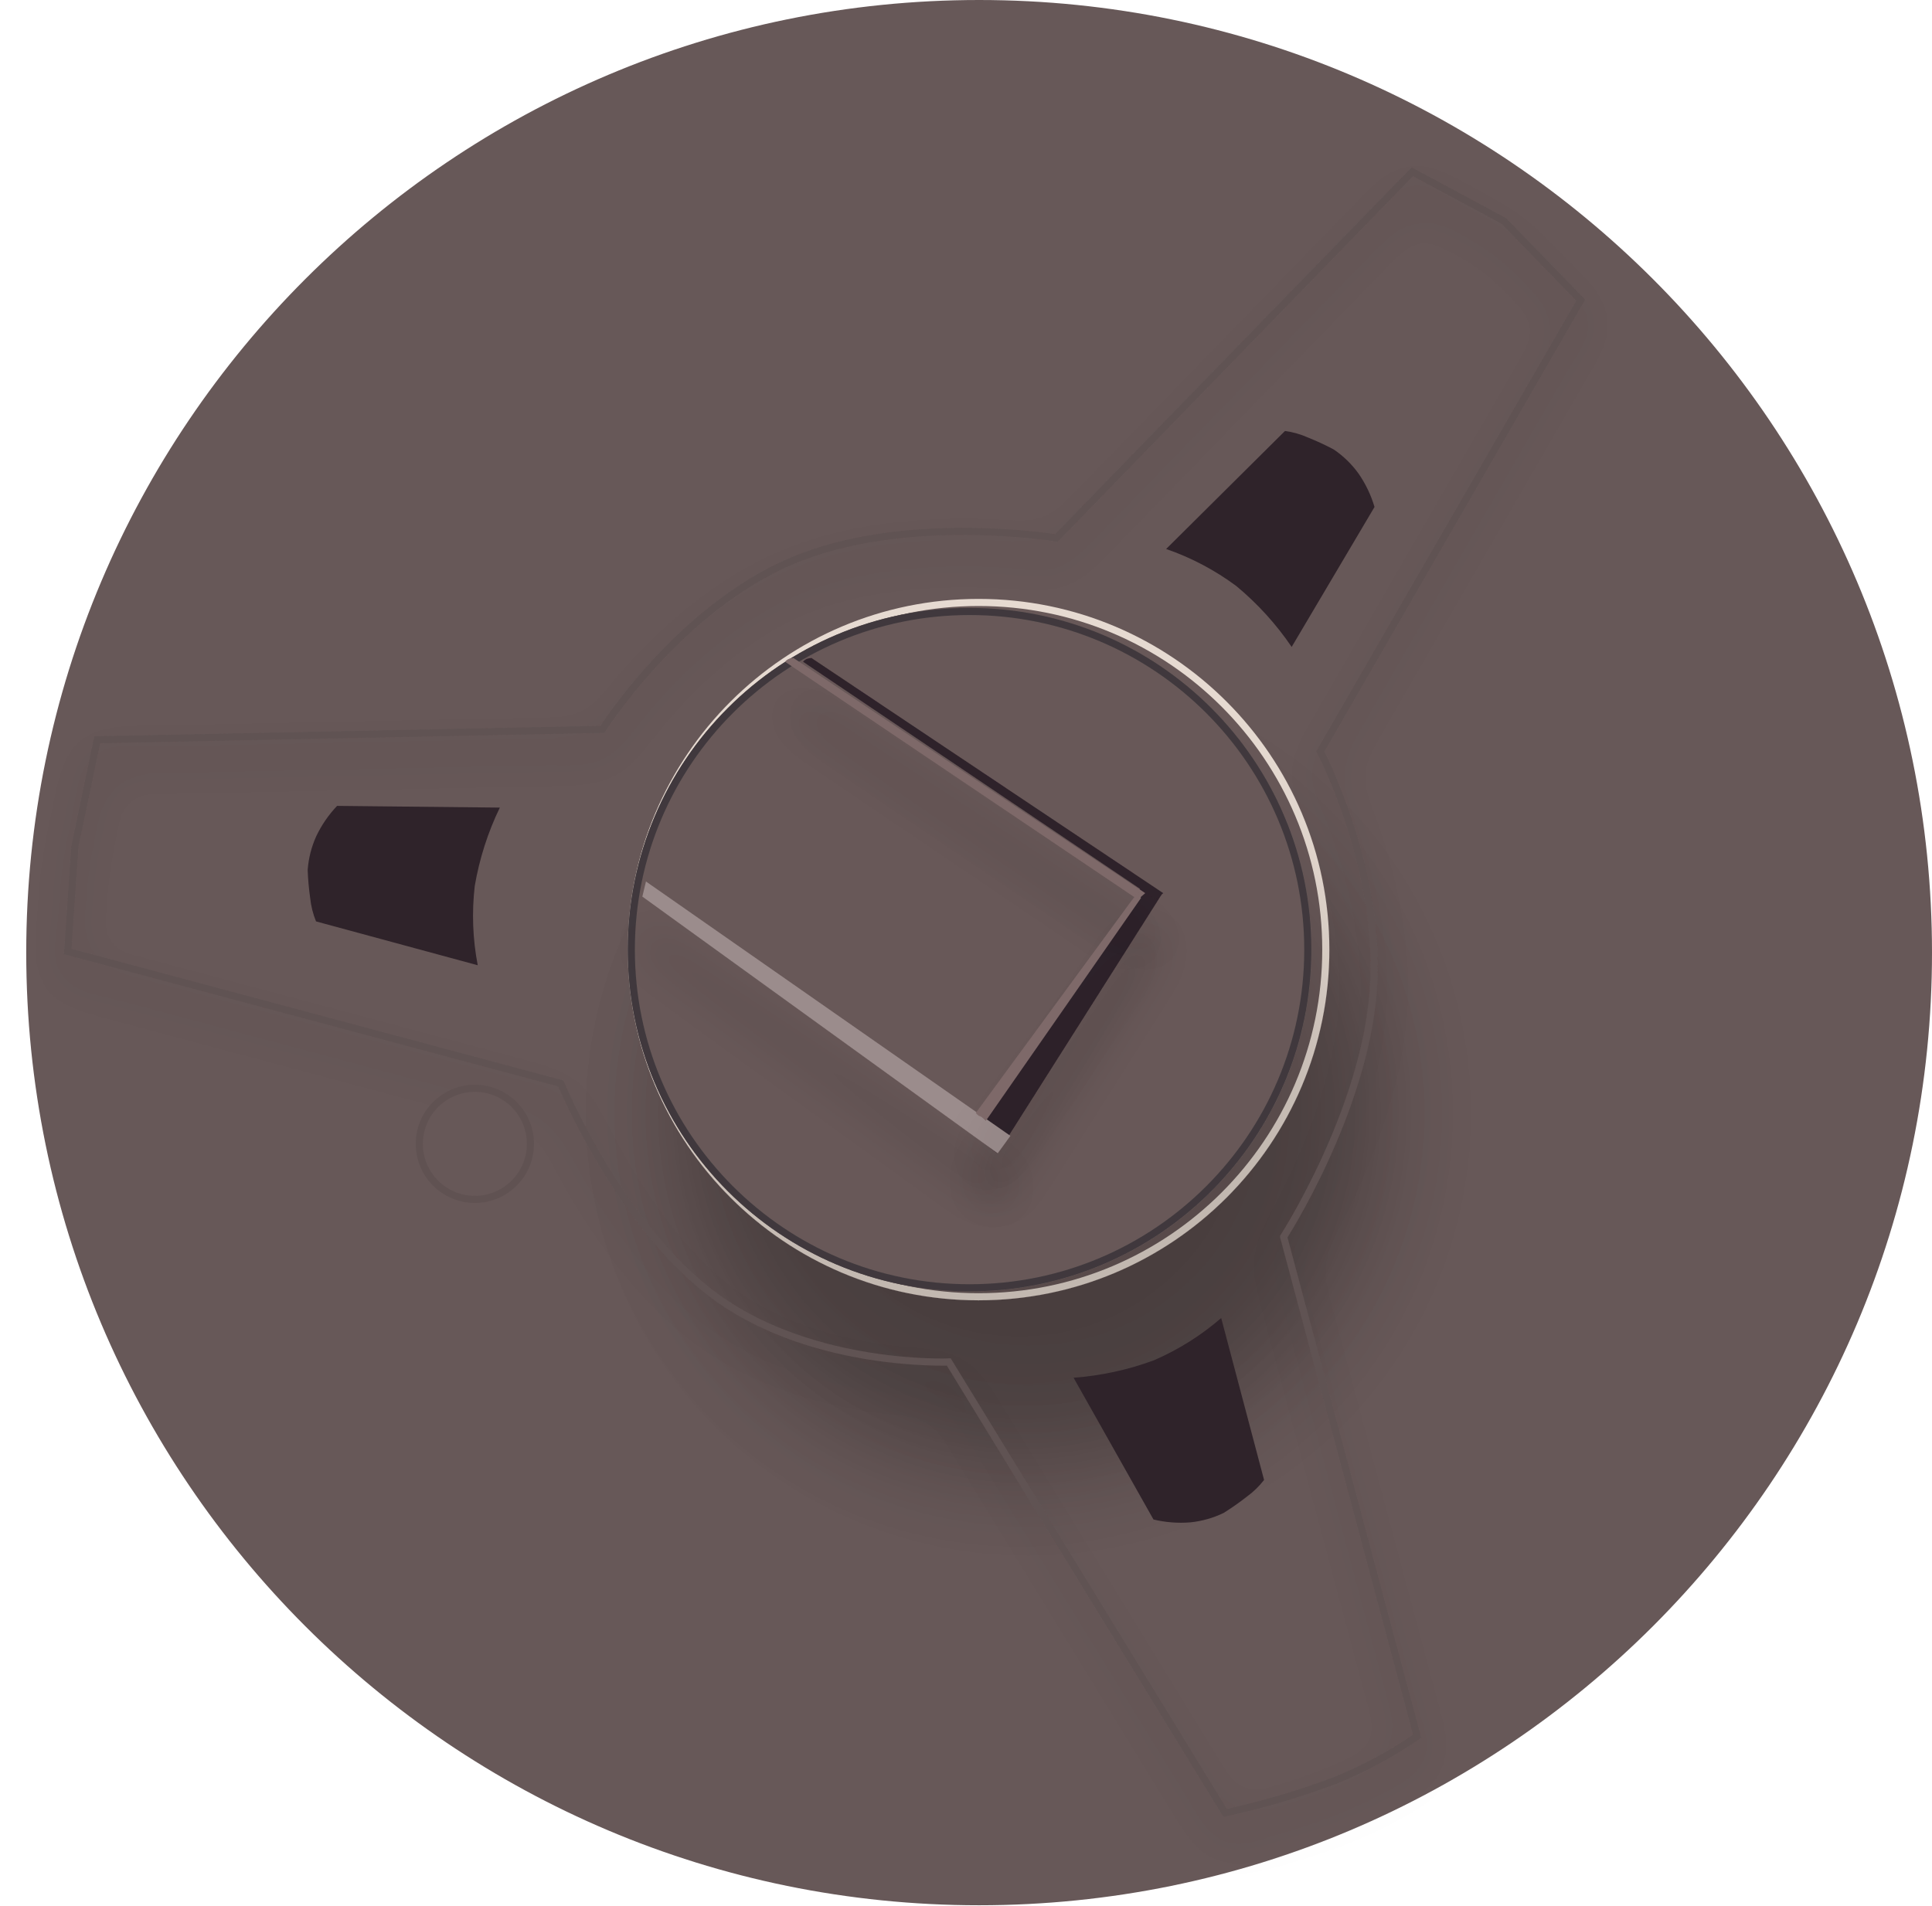
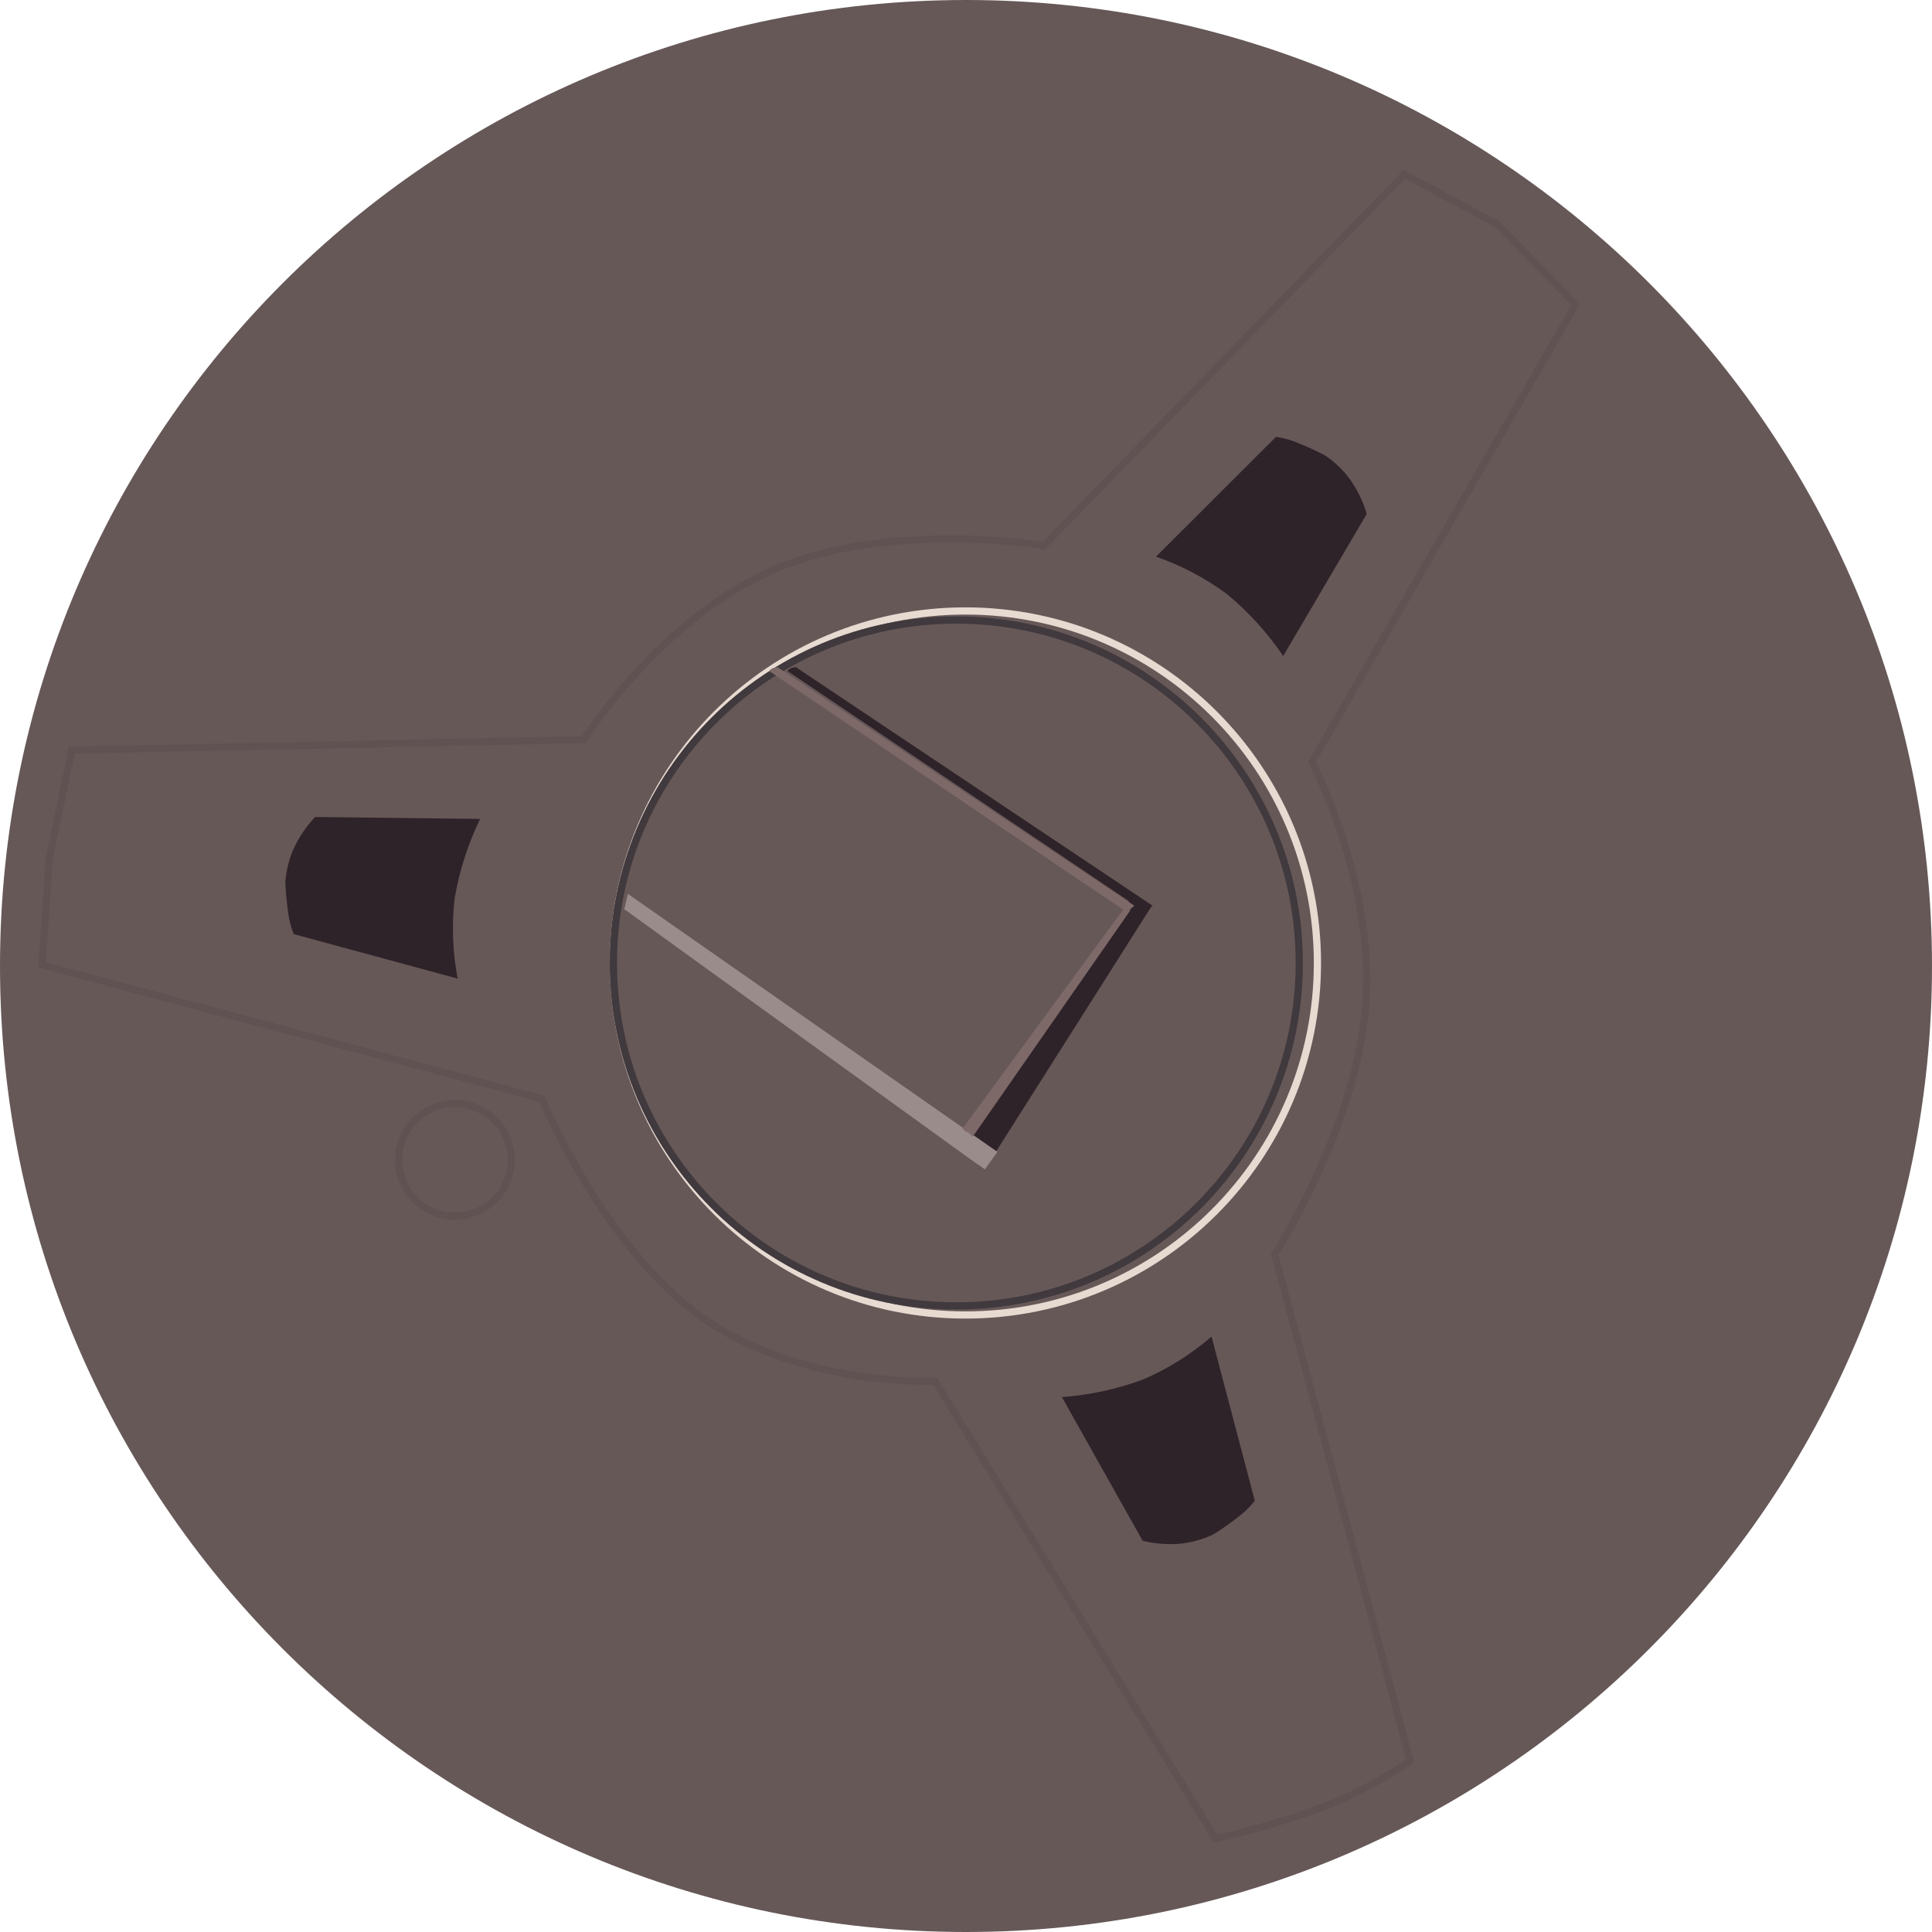
- <svg xmlns="http://www.w3.org/2000/svg" xmlns:xlink="http://www.w3.org/1999/xlink" viewBox="0 0 271.692 268.002">
-   <style>.T{flood-opacity:.16}.U{fill:#675858}.V{fill:#2f232a}</style>
-   <defs>
-     <filter id="A" x="71.279" y="83.243" width="146.663" height="146.663" filterUnits="userSpaceOnUse">
-       <feOffset dx="7" dy="23" />
-       <feGaussianBlur stdDeviation="8" result="A" />
-       <feFlood class="T" />
-       <feComposite operator="in" in2="A" />
-       <feComposite in="SourceGraphic" />
-     </filter>
-     <filter id="B" x="71.279" y="84.507" width="144.135" height="144.135" filterUnits="userSpaceOnUse">
-       <feOffset dx="7" dy="23" />
-       <feGaussianBlur stdDeviation="8" result="A" />
-       <feFlood class="T" />
-       <feComposite operator="in" in2="A" />
-       <feComposite in="SourceGraphic" />
-     </filter>
-     <filter id="C" x="128.098" y="122.016" width="44.259" height="56.242" filterUnits="userSpaceOnUse">
-       <feOffset dy="7" />
-       <feGaussianBlur stdDeviation="3" result="A" />
-       <feFlood class="T" />
-       <feComposite operator="in" in2="A" />
-       <feComposite in="SourceGraphic" />
-     </filter>
-     <filter id="D" x="81.332" y="121.988" width="69.758" height="56.245" filterUnits="userSpaceOnUse">
-       <feOffset dy="7" />
-       <feGaussianBlur stdDeviation="3" result="A" />
-       <feFlood class="T" />
-       <feComposite operator="in" in2="A" />
-       <feComposite in="SourceGraphic" />
-     </filter>
-     <filter id="E" x="103.932" y="90.485" width="68.65" height="52.046" filterUnits="userSpaceOnUse">
-       <feOffset dy="7" />
-       <feGaussianBlur stdDeviation="3" result="A" />
-       <feFlood class="T" />
-       <feComposite operator="in" in2="A" />
-       <feComposite in="SourceGraphic" />
-     </filter>
-     <filter id="F" x="101.403" y="90.485" width="68.65" height="52.046" filterUnits="userSpaceOnUse">
-       <feOffset dy="7" />
-       <feGaussianBlur stdDeviation="3" result="A" />
-       <feFlood class="T" />
-       <feComposite operator="in" in2="A" />
-       <feComposite in="SourceGraphic" />
-     </filter>
-     <filter id="G" x="128.222" y="123.483" width="41.236" height="50.187" filterUnits="userSpaceOnUse">
-       <feOffset dy="7" />
-       <feGaussianBlur stdDeviation="3" result="A" />
-       <feFlood class="T" />
-       <feComposite operator="in" in2="A" />
-       <feComposite in="SourceGraphic" />
-     </filter>
-     <filter id="H" x="0" y="17.546" width="231.913" height="250.029" filterUnits="userSpaceOnUse">
-       <feOffset dy="3" />
-       <feGaussianBlur stdDeviation="3" result="A" />
-       <feFlood class="T" />
-       <feComposite operator="in" in2="A" />
-       <feComposite in="SourceGraphic" />
-     </filter>
-     <path id="I" d="M34.046,1.027.6,50.65A1.343,1.343,0,0,1,.114,49.8c0-.45-.114-.229-.114-.229L33.148,0Z" />
-   </defs>
-   <g transform="translate(-666.31 -355)">
-     <circle cx="804.001" cy="489.001" r="134.001" class="U" />
-     <g transform="translate(754.589 439.243)">
-       <g transform="translate(-88.28 -84.24)" filter="url(#A)" class="U">
-         <g transform="translate(88.28 84.24)" stroke="#e6dad1">
-           <circle cx="49.332" cy="49.332" r="49.332" stroke="none" />
-           <circle cx="49.332" cy="49.332" r="48.832" fill="none" />
-         </g>
-       </g>
-       <g transform="translate(-88.28 -84.24)" filter="url(#B)" class="U">
-         <g transform="translate(88.28 85.51)" stroke="#40393d">
-           <circle cx="48.067" cy="48.067" r="48.067" stroke="none" />
-           <circle cx="48.067" cy="48.067" r="47.567" fill="none" />
-         </g>
-       </g>
-       <g transform="translate(-88.28 -84.24)" filter="url(#C)" class="V">
-         <path d="M825.13 471.58l-23.088 36.44-3.17-2.44 23.874-35.8z" transform="translate(-661.77 -345.76)" />
-       </g>
-       <g transform="translate(-88.28 -84.24)" filter="url(#D)">
-         <path d="M38.245,1.785,2.125,51.758,0,51.248,35.78,0Z" transform="matrix(0 1 -1 0 142.09 123.99)" fill="#9b8c8c" />
-       </g>
-       <g transform="translate(-88.28 -84.24)" filter="url(#E)" class="V">
-         <use xlink:href="#I" transform="matrix(0 1 -1 0 163.58 92.48)" />
-       </g>
-       <g transform="translate(-88.28 -84.24)" filter="url(#F)">
-         <use xlink:href="#I" transform="matrix(0 1 -1 0 161.05 92.48)" fill="#7e6969" />
-       </g>
-       <g transform="translate(-88.28 -84.24)" filter="url(#G)">
-         <path d="M0 .45l31.075 22.786s.458-.39.458-.588.654-.818.654-.818L.825 0z" transform="matrix(0 1 -1 0 160.46 125.48)" fill="#7e6969" />
-       </g>
-     </g>
-     <g transform="translate(666.31 355)" filter="url(#H)">
-       <path d="M1572.955 527.518l18.78 70.257a60.39 60.39 0 0 1-11.707 6.276 110.54 110.54 0 0 1-15.3 4.5l-38.865-63.43s-18.874.8-32.515-8.995-22.05-30.19-22.05-30.19l-69.335-18.554 1.006-14.78 3.144-15.005 71.044-1.465s10.747-16.99 26.707-23.718 37.135-3.2 37.135-3.2l50.048-51.513 12.866 6.916 10.816 11.15-36.62 63.475s8.738 16.62 7.448 33.687-12.602 34.588-12.602 34.588z" transform="translate(-1392.44 -353.54)" fill="none" stroke="#605252" />
-     </g>
-     <g class="U">
-       <path d="M733.088 523.713c-4.31 0-7.814-3.505-7.814-7.814s3.505-7.814 7.814-7.814 7.814 3.505 7.814 7.814-3.505 7.814-7.814 7.814z" />
-       <path d="M733.088 523.213c4.033 0 7.314-3.28 7.314-7.314s-3.28-7.314-7.314-7.314-7.314 3.28-7.314 7.314 3.28 7.314 7.314 7.314m0 1c-4.592 0-8.314-3.722-8.314-8.314s3.722-8.314 8.314-8.314 8.314 3.722 8.314 8.314-3.722 8.314-8.314 8.314z" fill="#605252" />
-     </g>
-     <path d="M847.954 446a41.25 41.25 0 0 0-7.785-8.567 36.6 36.6 0 0 0-9.868-5.211l16.713-16.6a12.07 12.07 0 0 1 3.27.936 37.78 37.78 0 0 1 3.583 1.664c1.356.92 2.54 2.07 3.496 3.4a16.4 16.4 0 0 1 2.242 4.69zM736.6 468.6a41.25 41.25 0 0 0-3.527 11.026 36.6 36.6 0 0 0 .421 11.151l-22.742-6.168a12.07 12.07 0 0 1-.824-3.3c-.185-1.305-.302-2.618-.35-3.935a13.96 13.96 0 0 1 1.196-4.728 16.4 16.4 0 0 1 2.941-4.287zm80.684 80.197a41.25 41.25 0 0 0 11.312-2.459 36.6 36.6 0 0 0 9.447-5.94l6.03 22.78a12.07 12.07 0 0 1-2.446 2.364c-1.037.813-2.116 1.57-3.233 2.27-1.474.715-3.063 1.164-4.692 1.328a16.4 16.4 0 0 1-5.183-.403z" class="V" />
-   </g>
+ <svg xmlns="http://www.w3.org/2000/svg" data-name="Layer 1" viewBox="0 0 268 268">
+   <defs />
+   <circle cx="134" cy="134" r="134" fill="#675858" />
+   <circle cx="133.92" cy="133.58" r="49.33" fill="#675858" />
+   <circle cx="133.92" cy="133.58" r="48.83" fill="none" stroke="#e6dad1" />
+   <circle cx="132.66" cy="133.58" r="48.07" fill="#675858" />
+   <circle cx="132.66" cy="133.58" r="47.57" fill="none" stroke="#40393d" />
+   <path fill="#2f232a" d="M159.67 125.82l-23.1 36.44-3.17-2.44L157.28 124z" />
+   <path fill="#9b8c8c" d="M136.6 162.24l-50-36.12.5-2.12 51.25 35.78z" />
+   <path fill="#2f232a" d="M158.86 126.53l-49.62-33.45a1.34 1.34 0 01.85-.49c.45 0 .23-.1.23-.1l49.57 33.15z" />
+   <path fill="#7e6969" d="M156.33 126.53L106.7 93.08a1.34 1.34 0 01.85-.49c.45 0 .23-.1.23-.1l49.57 33.15z" />
+   <path fill="#7e6969" d="M156.32 125.48l-22.8 31.08s.4.46.6.46.82.65.82.65l21.83-31.36z" />
+   <path fill="none" stroke="#605252" d="M176.83 174l18.78 70.26a60.39 60.39 0 01-11.71 6.28 110.55 110.55 0 01-15.3 4.5l-38.86-63.43s-18.87.8-32.52-9-22.05-30.2-22.05-30.2L5.83 133.84l1-14.78 3.14-15 71-1.46s10.75-17 26.7-23.72 37.14-3.2 37.14-3.2l50-51.5 12.87 6.92 10.9 11.14L182 105.7s8.74 16.62 7.45 33.7-12.62 34.6-12.62 34.6z" />
+   <path fill="#675858" d="M63.1 168.7a7.81 7.81 0 117.81-7.81 7.82 7.82 0 01-7.81 7.81z" />
+   <path fill="#605252" d="M63.1 168.2a7.31 7.31 0 10-7.31-7.31 7.32 7.32 0 007.31 7.31m0 1a8.31 8.31 0 118.31-8.31 8.31 8.31 0 01-8.31 8.31z" />
+   <path fill="#2f232a" d="M178 91a41.25 41.25 0 00-7.78-8.57 36.6 36.6 0 00-9.87-5.21L177 60.6a12.07 12.07 0 013.27.94 37.82 37.82 0 013.58 1.66 14 14 0 013.5 3.4 16.4 16.4 0 012.24 4.69zM66.6 113.6a41.25 41.25 0 00-3.53 11 36.6 36.6 0 00.42 11.15l-22.74-6.17a12.07 12.07 0 01-.82-3.3 37.82 37.82 0 01-.35-3.93 14 14 0 011.2-4.73 16.4 16.4 0 012.94-4.29zm80.7 80.2a41.25 41.25 0 0011.31-2.46 36.6 36.6 0 009.45-5.94l6 22.78a12.07 12.07 0 01-2.45 2.36 37.82 37.82 0 01-3.23 2.27 14 14 0 01-4.69 1.33 16.4 16.4 0 01-5.18-.4z" />
</svg>
